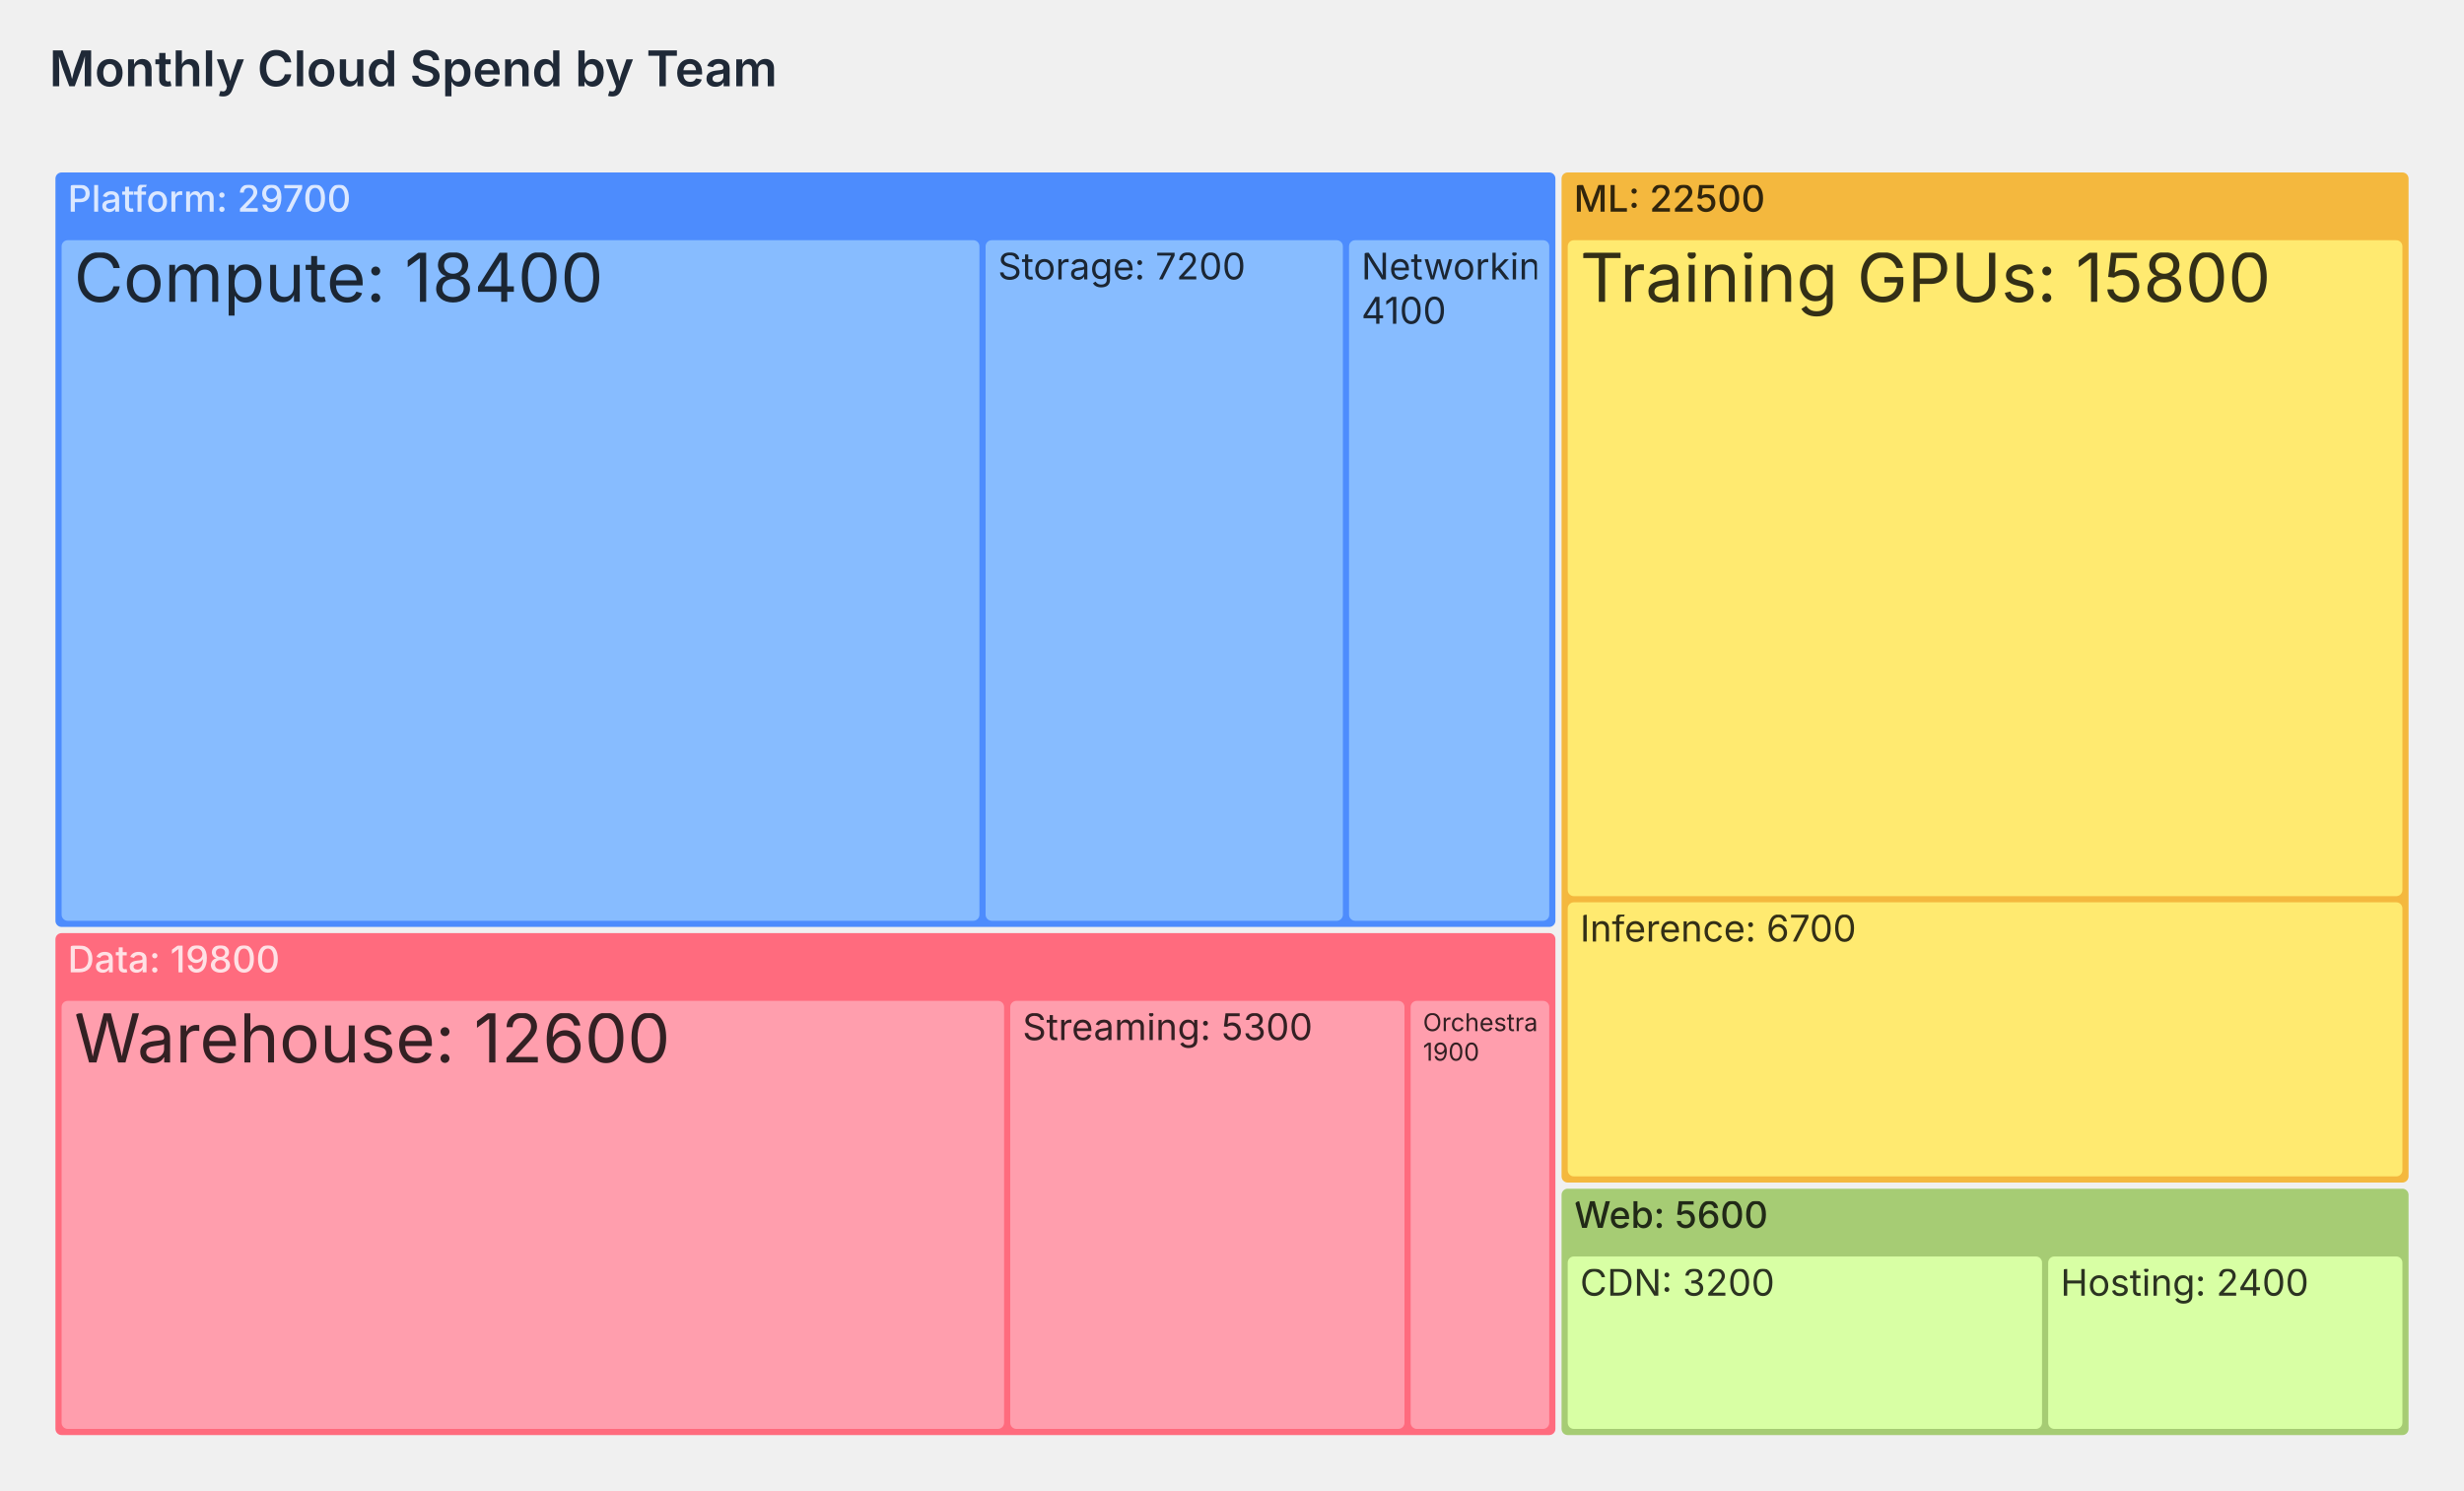
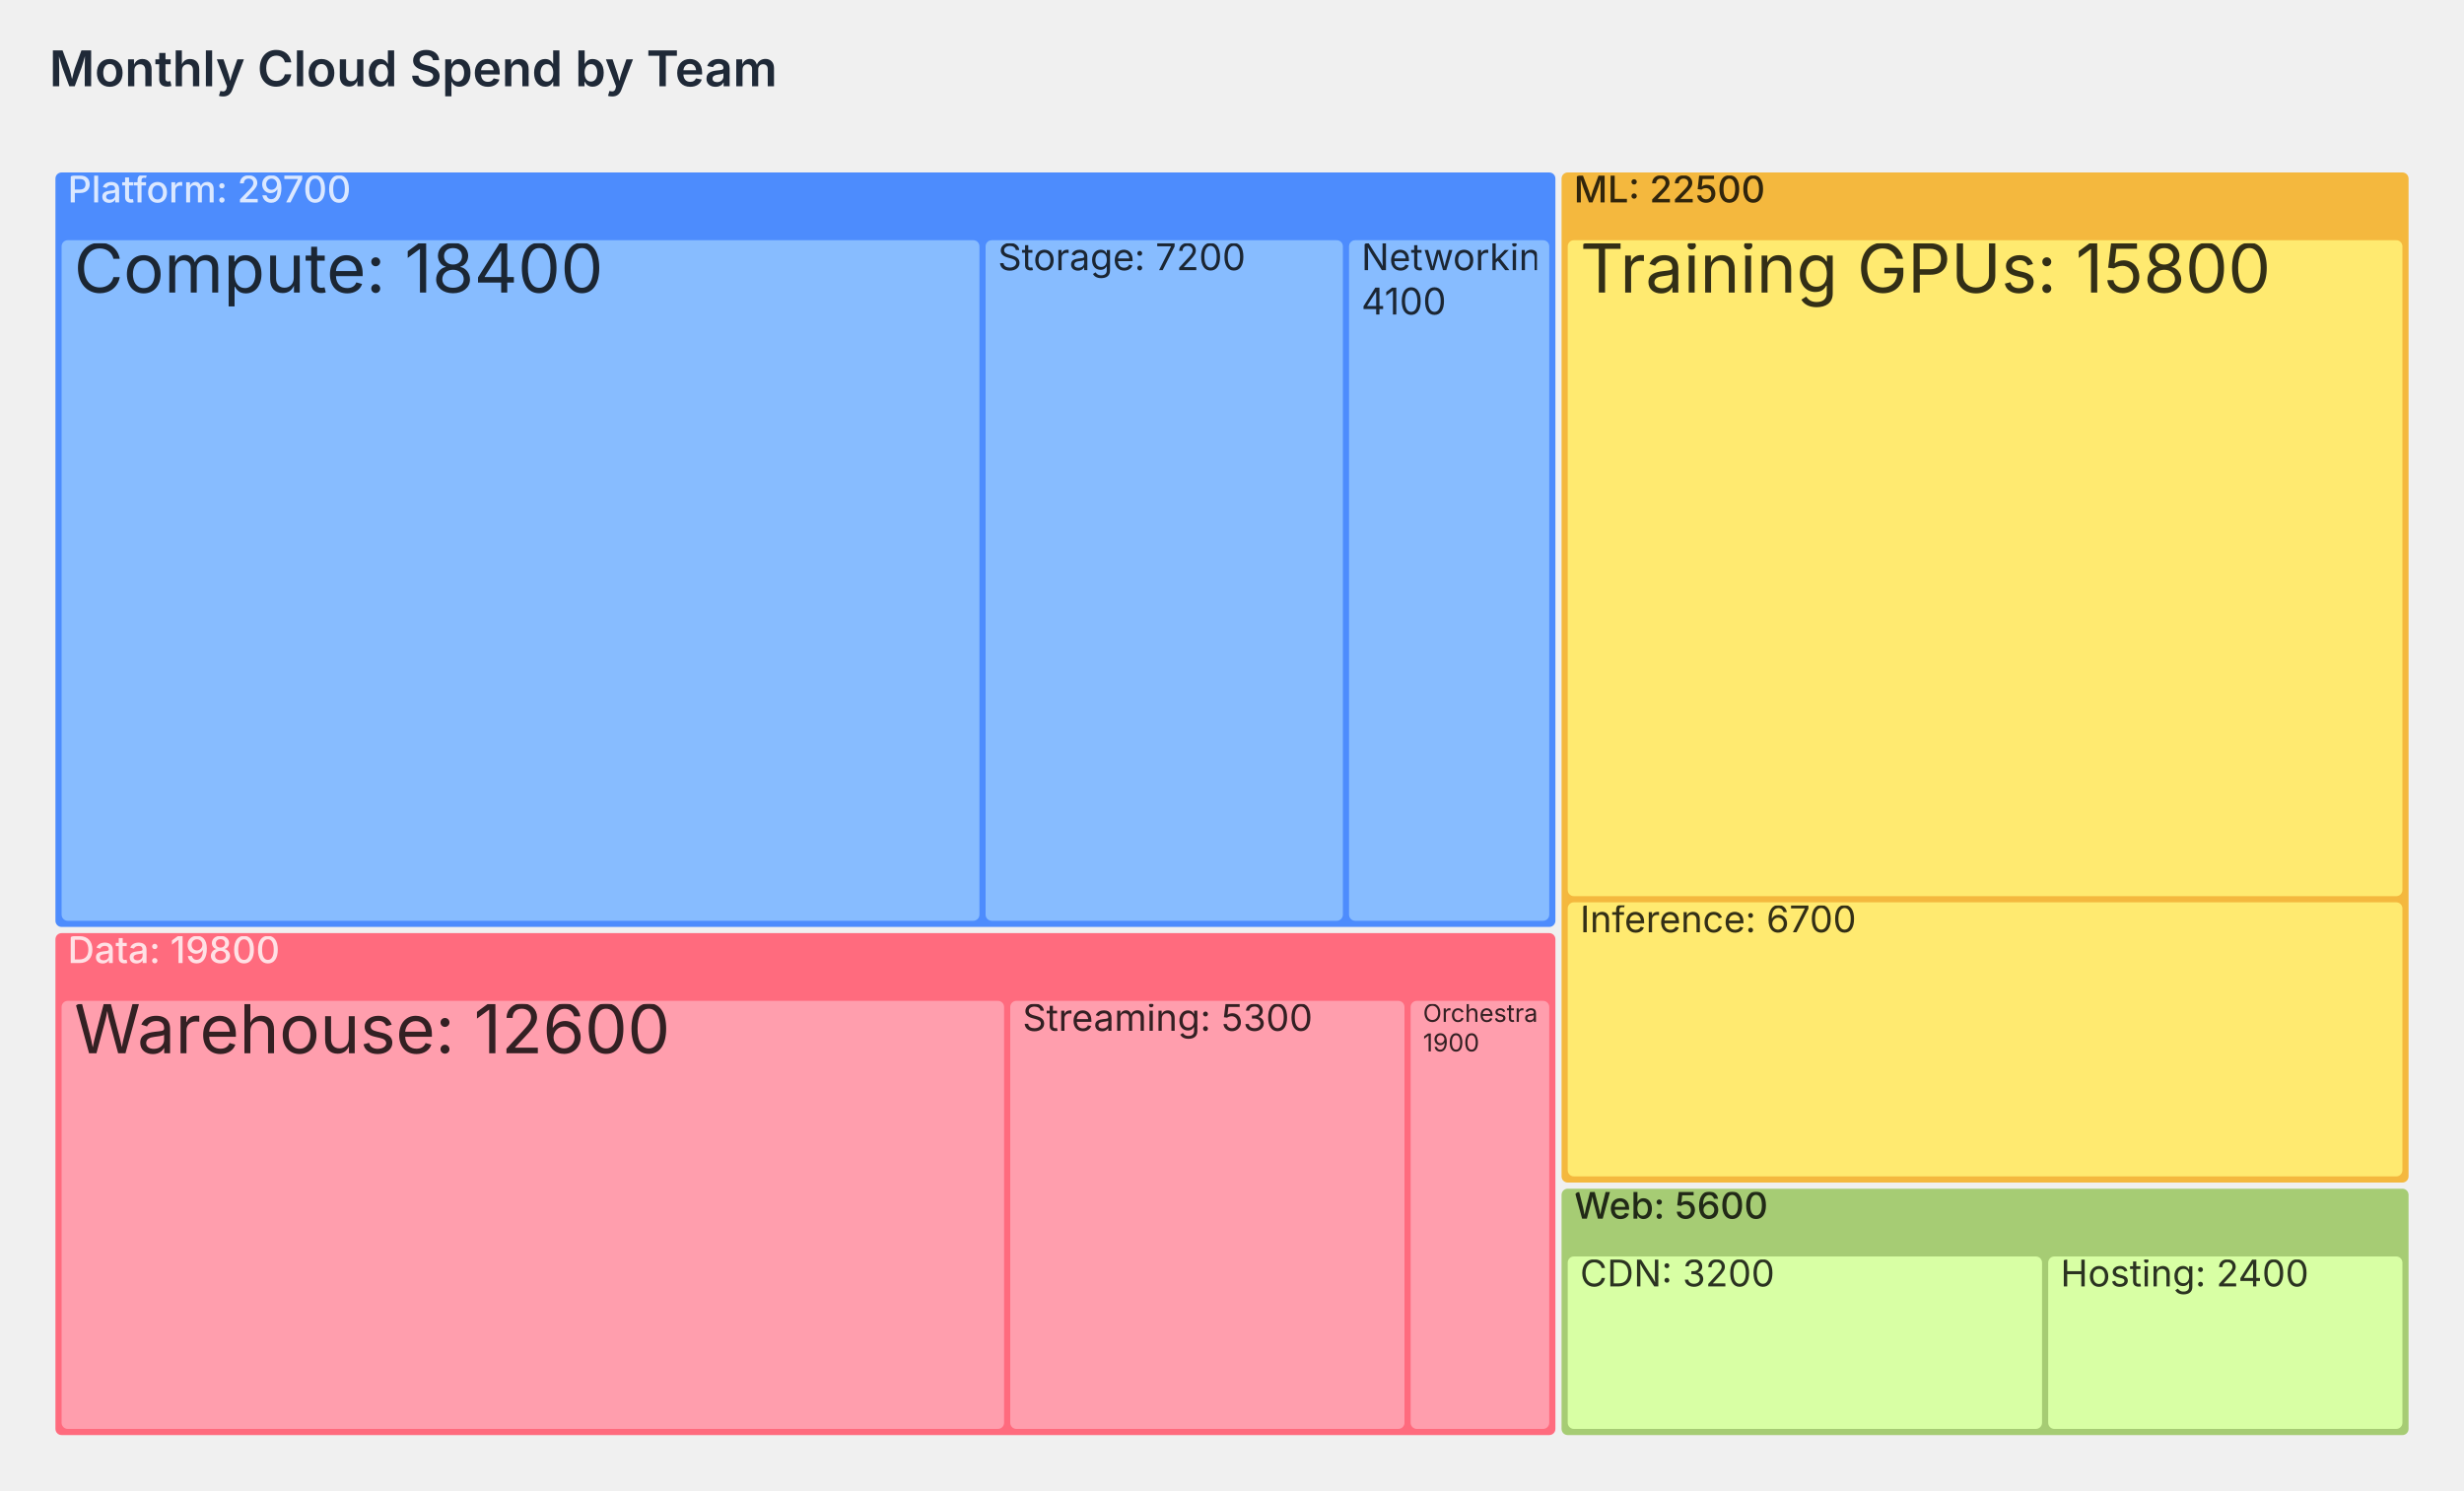
<svg xmlns="http://www.w3.org/2000/svg" style="font-family: Inter, Arial, &quot;Helvetica Neue&quot;, Helvetica, sans-serif;" height="484" width="800" viewBox="0 0 800 484" role="img">
  <g>
    <text x="16" y="28" font-size="16" font-weight="600" fill="#1f2937">Monthly Cloud Spend by Team</text>
  </g>
  <g transform="translate(16,56)">
    <g transform="translate(0,0)">
      <g>
        <g>
          <clipPath id="snap-0">
-             <rect rx="2" ry="2" width="479" height="237" />
+             <rect rx="2" ry="2" width="479" height="243" />
          </clipPath>
          <rect rx="2" ry="2" x="2" y="0" width="487" height="245" style="fill: #4D8CFD; opacity: 1; stroke: #fff; stroke-opacity: 0;" />
-           <g transform="translate(6,4)" style="opacity: 1;" clip-path="url(#snap-0)">
-             <text x="0" y="0" style="fill: #fff; text-anchor: start; dominant-baseline: hanging; user-select: none; pointer-events: none; font-size: 12px; opacity: 0.8; font-weight: 500;">Platform: 29700</text>
+           <g transform="translate(6,1)" style="opacity: 1;" clip-path="url(#snap-0)">
+             <text x="0" y="0" style="fill: #fff; text-anchor: start; dominant-baseline: text-before-edge; user-select: none; pointer-events: none; font-size: 12px; opacity: 0.8; font-weight: 500;">Platform: 29700</text>
          </g>
        </g>
        <g>
          <clipPath id="snap-1">
-             <rect rx="2" ry="2" width="479" height="155" />
+             <rect rx="2" ry="2" width="479" height="161" />
          </clipPath>
          <rect rx="2" ry="2" x="2" y="247" width="487" height="163" style="fill: #FF6B7E; opacity: 1; stroke: #fff; stroke-opacity: 0;" />
-           <g transform="translate(6,251)" style="opacity: 1;" clip-path="url(#snap-1)">
-             <text x="0" y="0" style="fill: #fff; text-anchor: start; dominant-baseline: hanging; user-select: none; pointer-events: none; font-size: 12px; opacity: 0.8; font-weight: 500;">Data: 19800</text>
+           <g transform="translate(6,248)" style="opacity: 1;" clip-path="url(#snap-1)">
+             <text x="0" y="0" style="fill: #fff; text-anchor: start; dominant-baseline: text-before-edge; user-select: none; pointer-events: none; font-size: 12px; opacity: 0.8; font-weight: 500;">Data: 19800</text>
          </g>
        </g>
        <g>
          <clipPath id="snap-2">
-             <rect rx="2" ry="2" width="267" height="320" />
+             <rect rx="2" ry="2" width="267" height="326" />
          </clipPath>
          <rect rx="2" ry="2" x="491" y="0" width="275" height="328" style="fill: #F4B83E; opacity: 1; stroke: #fff; stroke-opacity: 0;" />
-           <g transform="translate(495,4)" style="opacity: 1;" clip-path="url(#snap-2)">
-             <text x="0" y="0" style="fill: #000; text-anchor: start; dominant-baseline: hanging; user-select: none; pointer-events: none; font-size: 12px; opacity: 0.8; font-weight: 500;">ML: 22500</text>
+           <g transform="translate(495,1)" style="opacity: 1;" clip-path="url(#snap-2)">
+             <text x="0" y="0" style="fill: #000; text-anchor: start; dominant-baseline: text-before-edge; user-select: none; pointer-events: none; font-size: 12px; opacity: 0.8; font-weight: 500;">ML: 22500</text>
          </g>
        </g>
        <g>
          <clipPath id="snap-3">
-             <rect rx="2" ry="2" width="267" height="72" />
+             <rect rx="2" ry="2" width="267" height="78" />
          </clipPath>
          <rect rx="2" ry="2" x="491" y="330" width="275" height="80" style="fill: #A6CC74; opacity: 1; stroke: #fff; stroke-opacity: 0;" />
-           <g transform="translate(495,334)" style="opacity: 1;" clip-path="url(#snap-3)">
-             <text x="0" y="0" style="fill: #000; text-anchor: start; dominant-baseline: hanging; user-select: none; pointer-events: none; font-size: 12px; opacity: 0.8; font-weight: 500;">Web: 5600</text>
+           <g transform="translate(495,331)" style="opacity: 1;" clip-path="url(#snap-3)">
+             <text x="0" y="0" style="fill: #000; text-anchor: start; dominant-baseline: text-before-edge; user-select: none; pointer-events: none; font-size: 12px; opacity: 0.8; font-weight: 500;">Web: 5600</text>
          </g>
        </g>
        <g>
          <clipPath id="snap-4">
-             <rect rx="2" ry="2" width="290" height="213" />
+             <rect rx="2" ry="2" width="290" height="219" />
          </clipPath>
          <rect rx="2" ry="2" x="4" y="22" width="298" height="221" style="fill: #87bcff; opacity: 1; stroke: #fff; stroke-opacity: 0;" />
-           <g transform="translate(8,26)" style="opacity: 1;" clip-path="url(#snap-4)">
-             <text x="0" y="0" style="font-size: 22px; fill: #000; text-anchor: start; dominant-baseline: hanging; user-select: none; pointer-events: none; opacity: 0.8; font-weight: normal;">
-               <tspan x="0">Compute: 18400</tspan>
+           <g transform="translate(8,23)" style="opacity: 1;" clip-path="url(#snap-4)">
+             <text x="0" y="0" style="font-size: 22px; fill: #000; text-anchor: start; dominant-baseline: text-before-edge; user-select: none; pointer-events: none; opacity: 0.8; font-weight: normal;">
+               <tspan x="0" y="0" style="dominant-baseline: inherit;">Compute: 18400</tspan>
            </text>
          </g>
        </g>
        <g>
          <clipPath id="snap-5">
-             <rect rx="2" ry="2" width="108" height="213" />
+             <rect rx="2" ry="2" width="108" height="219" />
          </clipPath>
          <rect rx="2" ry="2" x="304" y="22" width="116" height="221" style="fill: #87bcff; opacity: 1; stroke: #fff; stroke-opacity: 0;" />
-           <g transform="translate(308,26)" style="opacity: 1;" clip-path="url(#snap-5)">
-             <text x="0" y="0" style="font-size: 12px; fill: #000; text-anchor: start; dominant-baseline: hanging; user-select: none; pointer-events: none; opacity: 0.8; font-weight: normal;">
-               <tspan x="0">Storage: 7200</tspan>
+           <g transform="translate(308,23)" style="opacity: 1;" clip-path="url(#snap-5)">
+             <text x="0" y="0" style="font-size: 12px; fill: #000; text-anchor: start; dominant-baseline: text-before-edge; user-select: none; pointer-events: none; opacity: 0.8; font-weight: normal;">
+               <tspan x="0" y="0" style="dominant-baseline: inherit;">Storage: 7200</tspan>
            </text>
          </g>
        </g>
        <g>
          <clipPath id="snap-6">
-             <rect rx="2" ry="2" width="57" height="213" />
+             <rect rx="2" ry="2" width="57" height="219" />
          </clipPath>
          <rect rx="2" ry="2" x="422" y="22" width="65" height="221" style="fill: #87bcff; opacity: 1; stroke: #fff; stroke-opacity: 0;" />
-           <g transform="translate(426,26)" style="opacity: 1;" clip-path="url(#snap-6)">
-             <text x="0" y="0" style="font-size: 12px; fill: #000; text-anchor: start; dominant-baseline: hanging; user-select: none; pointer-events: none; opacity: 0.8; font-weight: normal;">
-               <tspan x="0">Networking:</tspan>
-               <tspan x="0" dy="1.2em">4100</tspan>
+           <g transform="translate(426,23)" style="opacity: 1;" clip-path="url(#snap-6)">
+             <text x="0" y="0" style="font-size: 12px; fill: #000; text-anchor: start; dominant-baseline: text-before-edge; user-select: none; pointer-events: none; opacity: 0.8; font-weight: normal;">
+               <tspan x="0" y="0" style="dominant-baseline: inherit;">Networking:</tspan>
+               <tspan x="0" dy="1.2em" style="dominant-baseline: inherit;">4100</tspan>
            </text>
          </g>
        </g>
        <g>
          <clipPath id="snap-7">
-             <rect rx="2" ry="2" width="298" height="131" />
+             <rect rx="2" ry="2" width="298" height="137" />
          </clipPath>
          <rect rx="2" ry="2" x="4" y="269" width="306" height="139" style="fill: #ff9ead; opacity: 1; stroke: #fff; stroke-opacity: 0;" />
-           <g transform="translate(8,273)" style="opacity: 1;" clip-path="url(#snap-7)">
-             <text x="0" y="0" style="font-size: 22px; fill: #000; text-anchor: start; dominant-baseline: hanging; user-select: none; pointer-events: none; opacity: 0.8; font-weight: normal;">
-               <tspan x="0">Warehouse: 12600</tspan>
+           <g transform="translate(8,270)" style="opacity: 1;" clip-path="url(#snap-7)">
+             <text x="0" y="0" style="font-size: 22px; fill: #000; text-anchor: start; dominant-baseline: text-before-edge; user-select: none; pointer-events: none; opacity: 0.8; font-weight: normal;">
+               <tspan x="0" y="0" style="dominant-baseline: inherit;">Warehouse: 12600</tspan>
            </text>
          </g>
        </g>
        <g>
          <clipPath id="snap-8">
-             <rect rx="2" ry="2" width="120" height="131" />
+             <rect rx="2" ry="2" width="120" height="137" />
          </clipPath>
          <rect rx="2" ry="2" x="312" y="269" width="128" height="139" style="fill: #ff9ead; opacity: 1; stroke: #fff; stroke-opacity: 0;" />
-           <g transform="translate(316,273)" style="opacity: 1;" clip-path="url(#snap-8)">
-             <text x="0" y="0" style="font-size: 12px; fill: #000; text-anchor: start; dominant-baseline: hanging; user-select: none; pointer-events: none; opacity: 0.8; font-weight: normal;">
-               <tspan x="0">Streaming: 5300</tspan>
+           <g transform="translate(316,270)" style="opacity: 1;" clip-path="url(#snap-8)">
+             <text x="0" y="0" style="font-size: 12px; fill: #000; text-anchor: start; dominant-baseline: text-before-edge; user-select: none; pointer-events: none; opacity: 0.8; font-weight: normal;">
+               <tspan x="0" y="0" style="dominant-baseline: inherit;">Streaming: 5300</tspan>
            </text>
          </g>
        </g>
        <g>
          <clipPath id="snap-9">
-             <rect rx="2" ry="2" width="37" height="131" />
+             <rect rx="2" ry="2" width="37" height="137" />
          </clipPath>
          <rect rx="2" ry="2" x="442" y="269" width="45" height="139" style="fill: #ff9ead; opacity: 1; stroke: #fff; stroke-opacity: 0;" />
-           <g transform="translate(446,273)" style="opacity: 1;" clip-path="url(#snap-9)">
-             <text x="0" y="0" style="font-size: 8px; fill: #000; text-anchor: start; dominant-baseline: hanging; user-select: none; pointer-events: none; opacity: 0.8; font-weight: normal;">
-               <tspan x="0">Orchestration:</tspan>
-               <tspan x="0" dy="1.2em">1900</tspan>
+           <g transform="translate(446,270)" style="opacity: 1;" clip-path="url(#snap-9)">
+             <text x="0" y="0" style="font-size: 8px; fill: #000; text-anchor: start; dominant-baseline: text-before-edge; user-select: none; pointer-events: none; opacity: 0.8; font-weight: normal;">
+               <tspan x="0" y="0" style="dominant-baseline: inherit;">Orchestration:</tspan>
+               <tspan x="0" dy="1.2em" style="dominant-baseline: inherit;">1900</tspan>
            </text>
          </g>
        </g>
        <g>
          <clipPath id="snap-10">
-             <rect rx="2" ry="2" width="263" height="205" />
+             <rect rx="2" ry="2" width="263" height="211" />
          </clipPath>
          <rect rx="2" ry="2" x="493" y="22" width="271" height="213" style="fill: #ffea70; opacity: 1; stroke: #fff; stroke-opacity: 0;" />
-           <g transform="translate(497,26)" style="opacity: 1;" clip-path="url(#snap-10)">
-             <text x="0" y="0" style="font-size: 22px; fill: #000; text-anchor: start; dominant-baseline: hanging; user-select: none; pointer-events: none; opacity: 0.8; font-weight: normal;">
-               <tspan x="0">Training GPUs: 15800</tspan>
+           <g transform="translate(497,23)" style="opacity: 1;" clip-path="url(#snap-10)">
+             <text x="0" y="0" style="font-size: 22px; fill: #000; text-anchor: start; dominant-baseline: text-before-edge; user-select: none; pointer-events: none; opacity: 0.8; font-weight: normal;">
+               <tspan x="0" y="0" style="dominant-baseline: inherit;">Training GPUs: 15800</tspan>
            </text>
          </g>
        </g>
        <g>
          <clipPath id="snap-11">
-             <rect rx="2" ry="2" width="263" height="81" />
+             <rect rx="2" ry="2" width="263" height="87" />
          </clipPath>
          <rect rx="2" ry="2" x="493" y="237" width="271" height="89" style="fill: #ffea70; opacity: 1; stroke: #fff; stroke-opacity: 0;" />
-           <g transform="translate(497,241)" style="opacity: 1;" clip-path="url(#snap-11)">
-             <text x="0" y="0" style="font-size: 12px; fill: #000; text-anchor: start; dominant-baseline: hanging; user-select: none; pointer-events: none; opacity: 0.8; font-weight: normal;">
-               <tspan x="0">Inference: 6700</tspan>
+           <g transform="translate(497,238)" style="opacity: 1;" clip-path="url(#snap-11)">
+             <text x="0" y="0" style="font-size: 12px; fill: #000; text-anchor: start; dominant-baseline: text-before-edge; user-select: none; pointer-events: none; opacity: 0.8; font-weight: normal;">
+               <tspan x="0" y="0" style="dominant-baseline: inherit;">Inference: 6700</tspan>
            </text>
          </g>
        </g>
        <g>
          <clipPath id="snap-12">
-             <rect rx="2" ry="2" width="146" height="48" />
+             <rect rx="2" ry="2" width="146" height="54" />
          </clipPath>
          <rect rx="2" ry="2" x="493" y="352" width="154" height="56" style="fill: #d8ffa4; opacity: 1; stroke: #fff; stroke-opacity: 0;" />
-           <g transform="translate(497,356)" style="opacity: 1;" clip-path="url(#snap-12)">
-             <text x="0" y="0" style="font-size: 12px; fill: #000; text-anchor: start; dominant-baseline: hanging; user-select: none; pointer-events: none; opacity: 0.8; font-weight: normal;">
-               <tspan x="0">CDN: 3200</tspan>
+           <g transform="translate(497,353)" style="opacity: 1;" clip-path="url(#snap-12)">
+             <text x="0" y="0" style="font-size: 12px; fill: #000; text-anchor: start; dominant-baseline: text-before-edge; user-select: none; pointer-events: none; opacity: 0.8; font-weight: normal;">
+               <tspan x="0" y="0" style="dominant-baseline: inherit;">CDN: 3200</tspan>
            </text>
          </g>
        </g>
        <g>
          <clipPath id="snap-13">
-             <rect rx="2" ry="2" width="107" height="48" />
+             <rect rx="2" ry="2" width="107" height="54" />
          </clipPath>
          <rect rx="2" ry="2" x="649" y="352" width="115" height="56" style="fill: #d8ffa4; opacity: 1; stroke: #fff; stroke-opacity: 0;" />
-           <g transform="translate(653,356)" style="opacity: 1;" clip-path="url(#snap-13)">
-             <text x="0" y="0" style="font-size: 12px; fill: #000; text-anchor: start; dominant-baseline: hanging; user-select: none; pointer-events: none; opacity: 0.8; font-weight: normal;">
-               <tspan x="0">Hosting: 2400</tspan>
+           <g transform="translate(653,353)" style="opacity: 1;" clip-path="url(#snap-13)">
+             <text x="0" y="0" style="font-size: 12px; fill: #000; text-anchor: start; dominant-baseline: text-before-edge; user-select: none; pointer-events: none; opacity: 0.8; font-weight: normal;">
+               <tspan x="0" y="0" style="dominant-baseline: inherit;">Hosting: 2400</tspan>
            </text>
          </g>
        </g>
      </g>
    </g>
    <defs />
    <defs />
  </g>
</svg>
